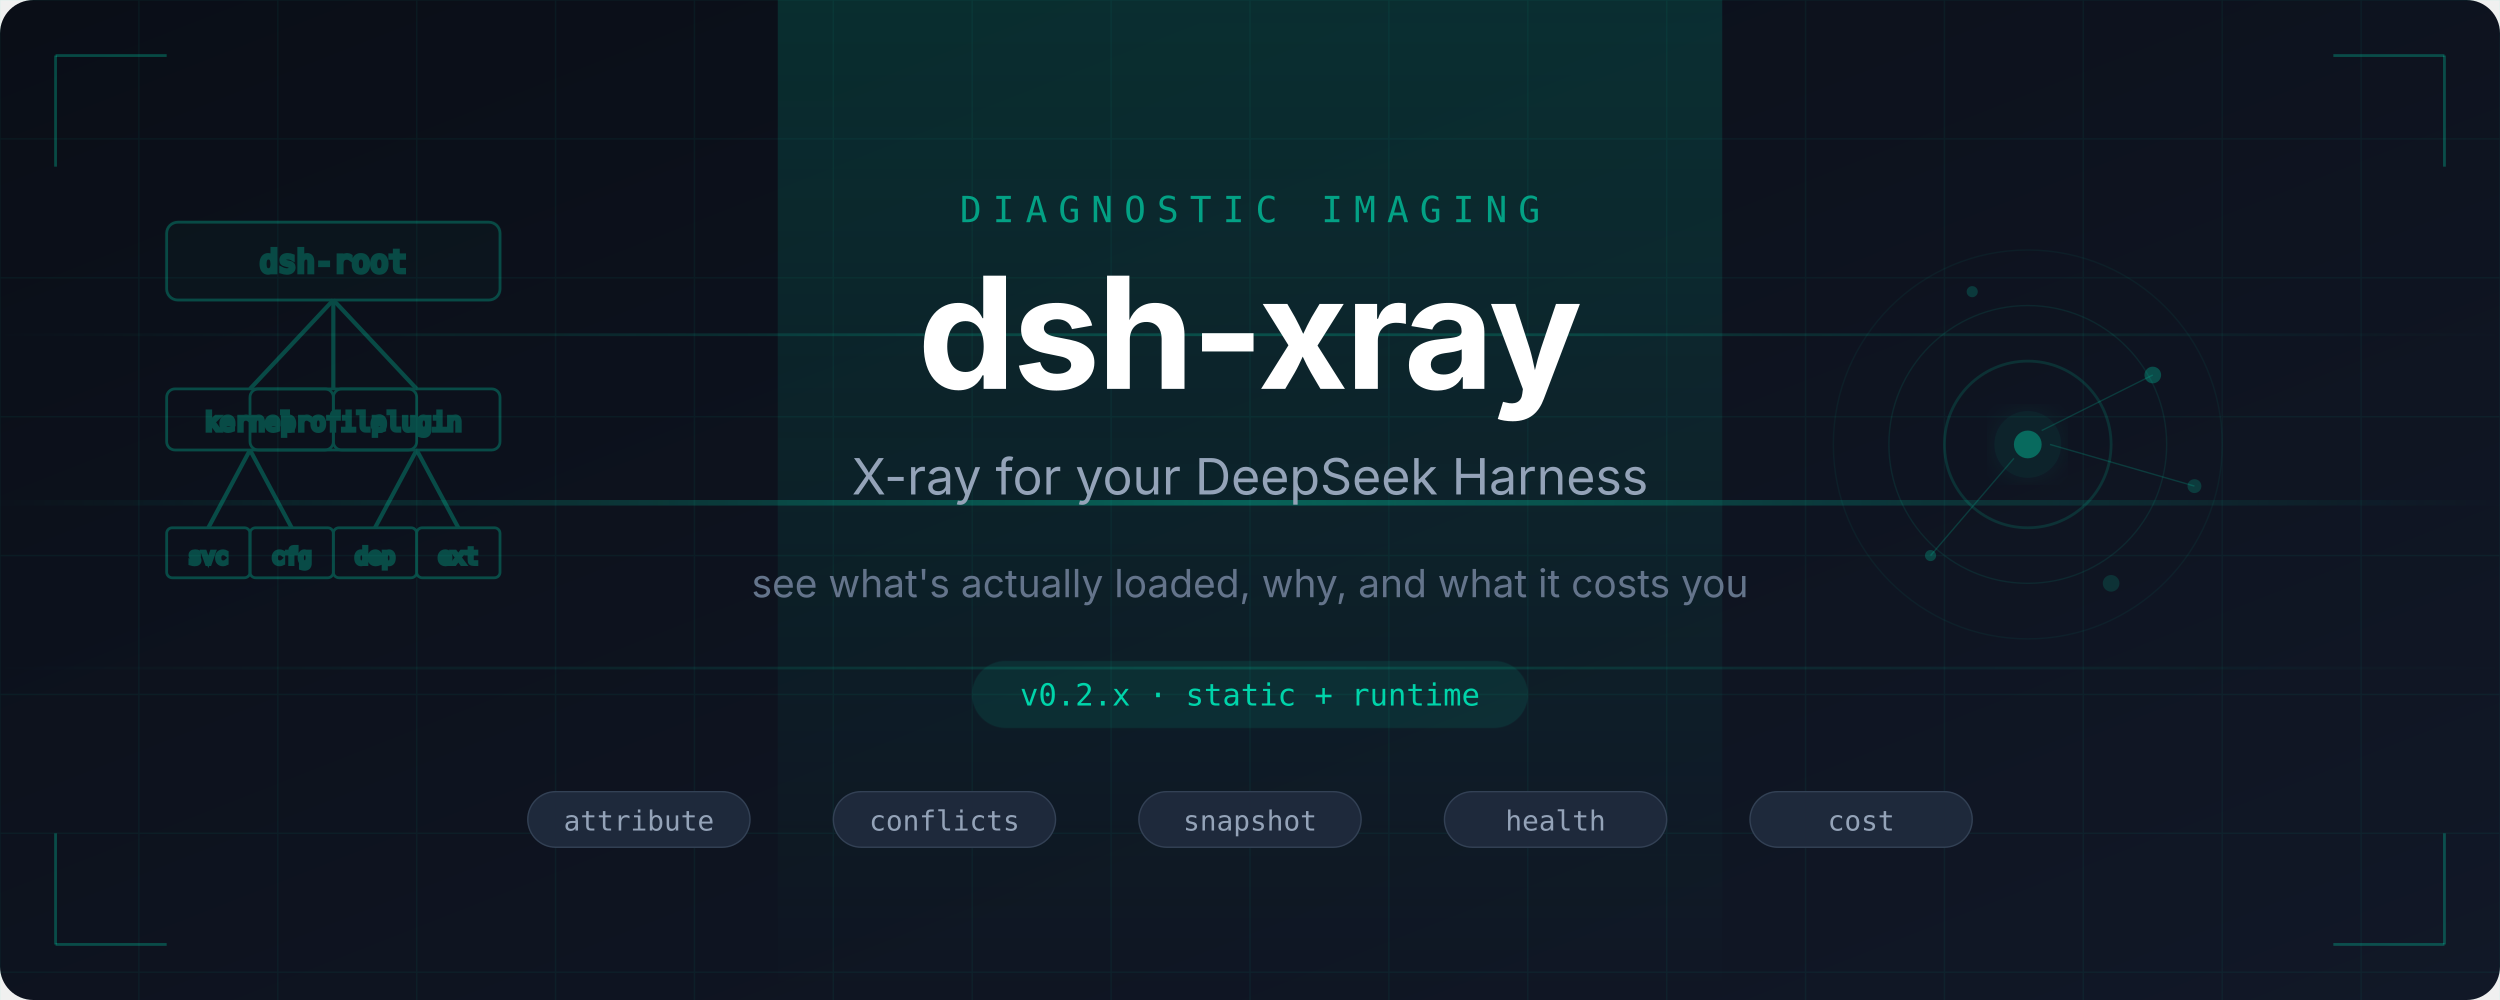
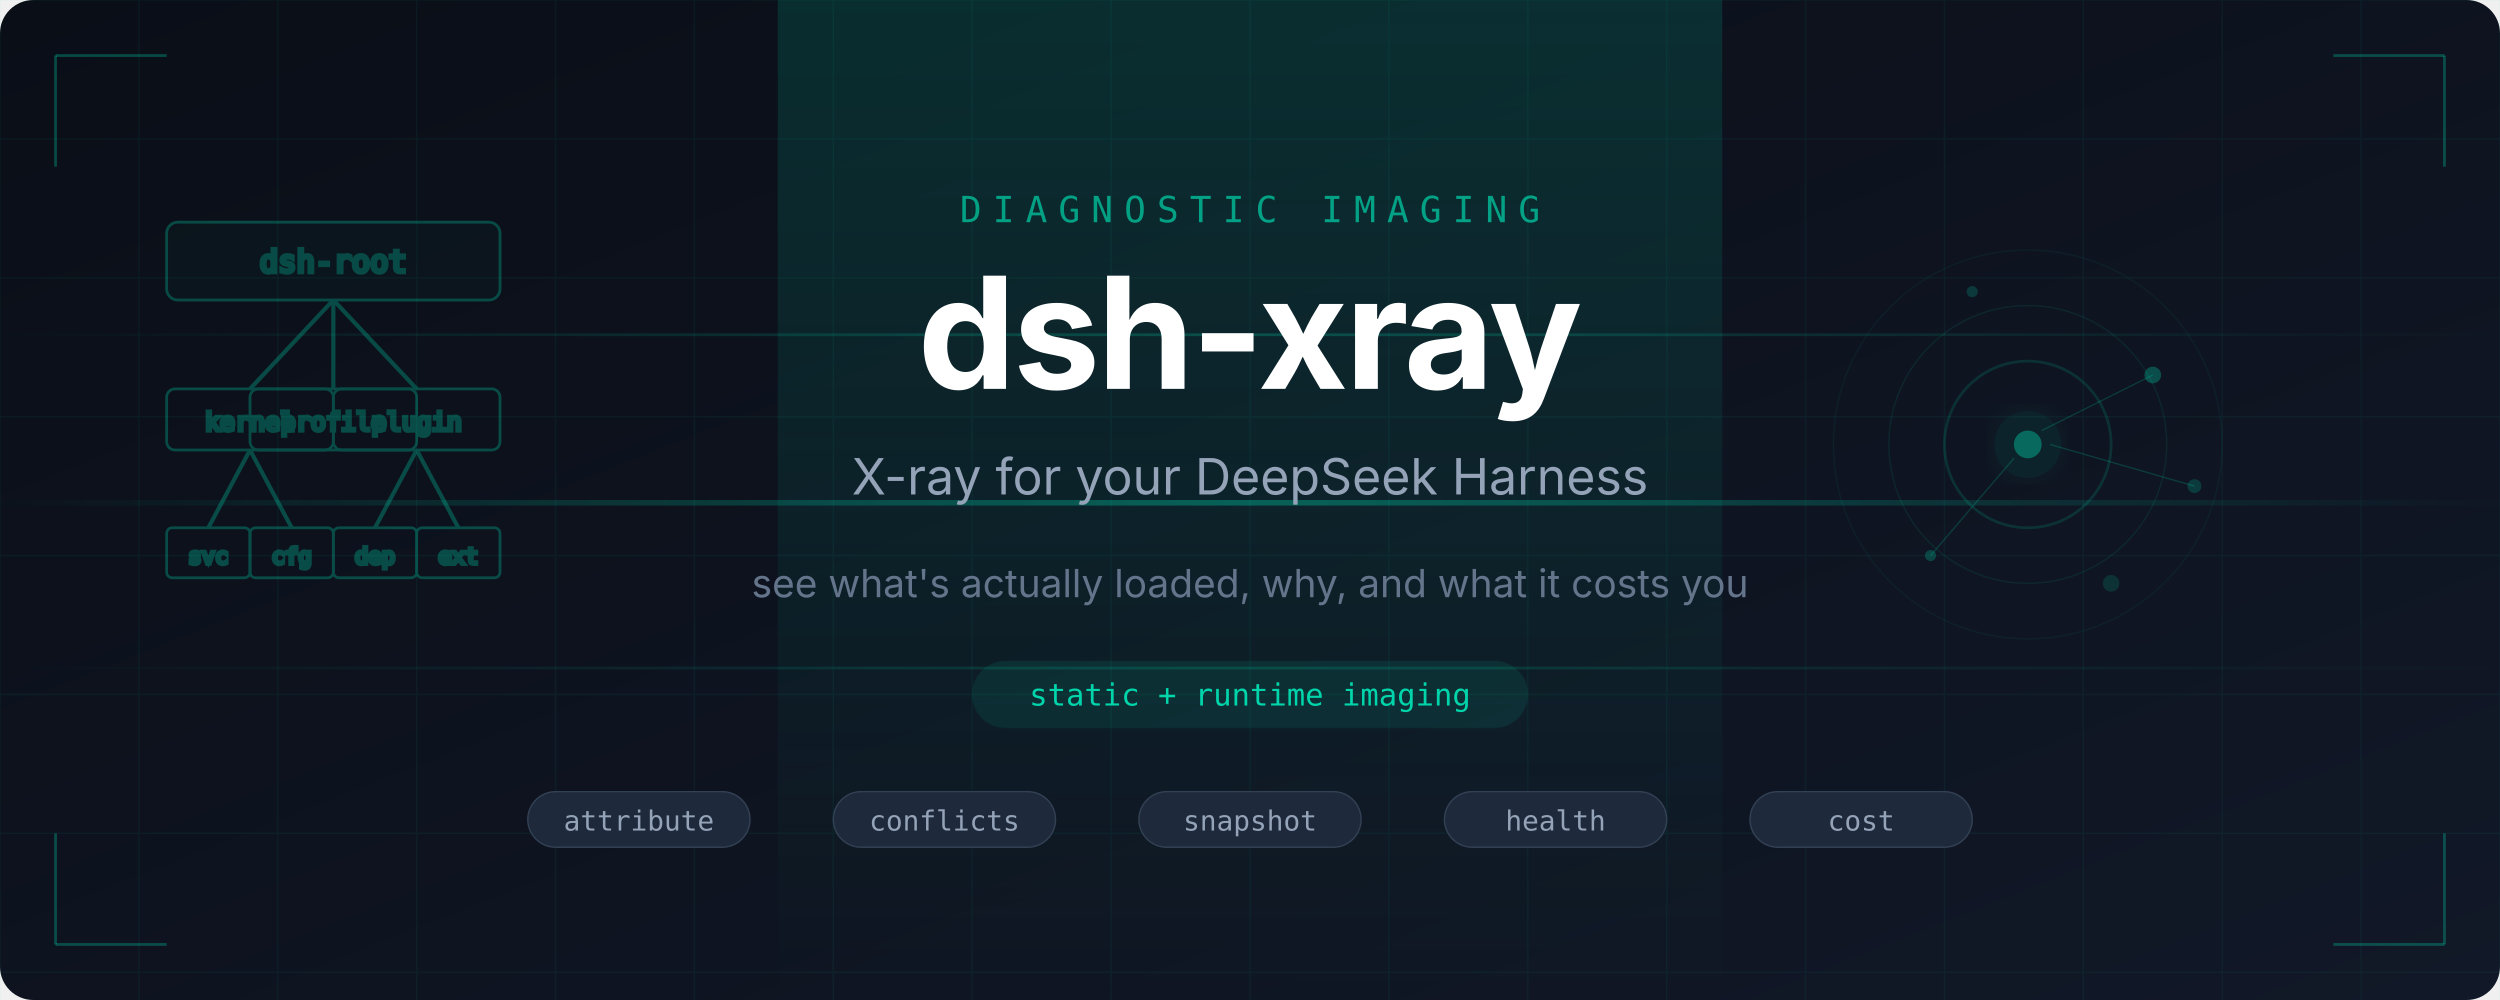
<svg xmlns="http://www.w3.org/2000/svg" width="900" height="360" viewBox="0 0 900 360">
  <defs>
    <linearGradient id="bg" x1="0%" y1="0%" x2="100%" y2="100%">
      <stop offset="0%" style="stop-color:#0a0e17" />
      <stop offset="100%" style="stop-color:#111827" />
    </linearGradient>
    <linearGradient id="scanLine" x1="0%" y1="0%" x2="100%" y2="0%">
      <stop offset="0%" style="stop-color:#00d4aa;stop-opacity:0" />
      <stop offset="50%" style="stop-color:#00d4aa;stop-opacity:0.6" />
      <stop offset="100%" style="stop-color:#00d4aa;stop-opacity:0" />
    </linearGradient>
    <linearGradient id="glow" x1="0%" y1="0%" x2="0%" y2="100%">
      <stop offset="0%" style="stop-color:#00d4aa;stop-opacity:0.15" />
      <stop offset="100%" style="stop-color:#00d4aa;stop-opacity:0" />
    </linearGradient>
    <filter id="blur">
      <feGaussianBlur in="SourceGraphic" stdDeviation="2" />
    </filter>
    <filter id="glowFilter">
      <feGaussianBlur in="SourceGraphic" stdDeviation="4" />
      <feComposite in="SourceGraphic" />
    </filter>
  </defs>
  <rect width="900" height="360" fill="url(#bg)" rx="12" />
  <g opacity="0.06" stroke="#00d4aa" stroke-width="0.5">
    <line x1="0" y1="0" x2="0" y2="360" />
    <line x1="50" y1="0" x2="50" y2="360" />
    <line x1="100" y1="0" x2="100" y2="360" />
    <line x1="150" y1="0" x2="150" y2="360" />
    <line x1="200" y1="0" x2="200" y2="360" />
    <line x1="250" y1="0" x2="250" y2="360" />
    <line x1="300" y1="0" x2="300" y2="360" />
    <line x1="350" y1="0" x2="350" y2="360" />
    <line x1="400" y1="0" x2="400" y2="360" />
    <line x1="450" y1="0" x2="450" y2="360" />
    <line x1="500" y1="0" x2="500" y2="360" />
    <line x1="550" y1="0" x2="550" y2="360" />
    <line x1="600" y1="0" x2="600" y2="360" />
    <line x1="650" y1="0" x2="650" y2="360" />
    <line x1="700" y1="0" x2="700" y2="360" />
    <line x1="750" y1="0" x2="750" y2="360" />
    <line x1="800" y1="0" x2="800" y2="360" />
    <line x1="850" y1="0" x2="850" y2="360" />
    <line x1="900" y1="0" x2="900" y2="360" />
    <line x1="0" y1="0" x2="900" y2="0" />
    <line x1="0" y1="50" x2="900" y2="50" />
    <line x1="0" y1="100" x2="900" y2="100" />
    <line x1="0" y1="150" x2="900" y2="150" />
    <line x1="0" y1="200" x2="900" y2="200" />
    <line x1="0" y1="250" x2="900" y2="250" />
    <line x1="0" y1="300" x2="900" y2="300" />
    <line x1="0" y1="350" x2="900" y2="350" />
  </g>
  <rect x="0" y="120" width="900" height="1" fill="url(#scanLine)" opacity="0.4" />
  <rect x="0" y="180" width="900" height="2" fill="url(#scanLine)" opacity="0.6" />
  <rect x="0" y="240" width="900" height="1" fill="url(#scanLine)" opacity="0.3" />
  <rect x="280" y="0" width="340" height="360" fill="url(#glow)" />
  <g transform="translate(60, 80)" opacity="0.3" stroke="#00d4aa" stroke-width="1.5" fill="none">
    <rect x="0" y="0" width="120" height="28" rx="4" stroke="#00d4aa" stroke-width="1" />
    <rect x="0" y="0" width="120" height="28" rx="4" fill="#00d4aa" opacity="0.08" />
    <text x="60" y="18" text-anchor="middle" fill="#00d4aa" font-family="monospace" font-size="11">dsh-root</text>
    <line x1="60" y1="28" x2="30" y2="60" />
    <line x1="60" y1="28" x2="60" y2="60" />
    <line x1="60" y1="28" x2="90" y2="60" />
    <rect x="0" y="60" width="60" height="22" rx="3" stroke="#00d4aa" stroke-width="1" />
    <text x="30" y="75" text-anchor="middle" fill="#00d4aa" font-family="monospace" font-size="9">kernel</text>
    <rect x="30" y="60" width="60" height="22" rx="3" stroke="#00d4aa" stroke-width="1" />
    <text x="60" y="75" text-anchor="middle" fill="#00d4aa" font-family="monospace" font-size="9">profile</text>
    <rect x="60" y="60" width="60" height="22" rx="3" stroke="#00d4aa" stroke-width="1" />
    <text x="90" y="75" text-anchor="middle" fill="#00d4aa" font-family="monospace" font-size="9">plugin</text>
    <line x1="30" y1="82" x2="15" y2="110" />
    <line x1="30" y1="82" x2="45" y2="110" />
    <line x1="90" y1="82" x2="75" y2="110" />
    <line x1="90" y1="82" x2="105" y2="110" />
    <rect x="0" y="110" width="30" height="18" rx="2" stroke="#00d4aa" stroke-width="1" />
    <text x="15" y="123" text-anchor="middle" fill="#00d4aa" font-family="monospace" font-size="8">svc</text>
    <rect x="30" y="110" width="30" height="18" rx="2" stroke="#00d4aa" stroke-width="1" />
    <text x="45" y="123" text-anchor="middle" fill="#00d4aa" font-family="monospace" font-size="8">cfg</text>
    <rect x="60" y="110" width="30" height="18" rx="2" stroke="#00d4aa" stroke-width="1" />
    <text x="75" y="123" text-anchor="middle" fill="#00d4aa" font-family="monospace" font-size="8">dep</text>
    <rect x="90" y="110" width="30" height="18" rx="2" stroke="#00d4aa" stroke-width="1" />
    <text x="105" y="123" text-anchor="middle" fill="#00d4aa" font-family="monospace" font-size="8">ext</text>
  </g>
  <g transform="translate(730, 160)">
    <circle cx="0" cy="0" r="30" fill="none" stroke="#00d4aa" stroke-width="1" opacity="0.15" />
    <circle cx="0" cy="0" r="50" fill="none" stroke="#00d4aa" stroke-width="0.5" opacity="0.1" />
    <circle cx="0" cy="0" r="70" fill="none" stroke="#00d4aa" stroke-width="0.5" opacity="0.06" />
    <circle cx="0" cy="0" r="12" fill="#00d4aa" opacity="0.08" filter="url(#glowFilter)" />
    <circle cx="0" cy="0" r="5" fill="#00d4aa" opacity="0.4" />
    <circle cx="45" cy="-25" r="3" fill="#00d4aa" opacity="0.3" />
    <circle cx="-35" cy="40" r="2" fill="#00d4aa" opacity="0.25" />
    <circle cx="60" cy="15" r="2.5" fill="#00d4aa" opacity="0.2" />
    <circle cx="-20" cy="-55" r="2" fill="#00d4aa" opacity="0.2" />
    <circle cx="30" cy="50" r="3" fill="#00d4aa" opacity="0.15" />
    <line x1="5" y1="-5" x2="45" y2="-25" stroke="#00d4aa" stroke-width="0.5" opacity="0.2" />
    <line x1="-5" y1="5" x2="-35" y2="40" stroke="#00d4aa" stroke-width="0.5" opacity="0.2" />
    <line x1="8" y1="0" x2="60" y2="15" stroke="#00d4aa" stroke-width="0.5" opacity="0.2" />
  </g>
  <text x="450" y="80" text-anchor="middle" fill="#00d4aa" font-family="'SF Mono', 'Fira Code', 'Cascadia Code', monospace" font-size="13" letter-spacing="4" opacity="0.7">DIAGNOSTIC IMAGING</text>
  <text x="450" y="140" text-anchor="middle" fill="#ffffff" font-family="'Inter', 'SF Pro Display', -apple-system, sans-serif" font-size="56" font-weight="700" letter-spacing="-1">dsh-xray</text>
  <text x="450" y="178" text-anchor="middle" fill="#94a3b8" font-family="'Inter', -apple-system, sans-serif" font-size="18" font-weight="400">X-ray for your DeepSeek Harness</text>
  <text x="450" y="215" text-anchor="middle" fill="#64748b" font-family="'Inter', -apple-system, sans-serif" font-size="14">see what's actually loaded, why, and what it costs you</text>
  <g transform="translate(450, 250)">
    <rect x="-100" y="-12" width="200" height="24" rx="12" fill="#00d4aa" opacity="0.1" stroke="#00d4aa" stroke-width="0.5" stroke-opacity="0.3" />
-     <text x="0" y="4" text-anchor="middle" fill="#00d4aa" font-family="'SF Mono', monospace" font-size="11">v0.2.x · static + runtime</text>
+     <text x="0" y="4" text-anchor="middle" fill="#00d4aa" font-family="'SF Mono', monospace" font-size="11">static + runtime imaging</text>
  </g>
  <g transform="translate(450, 295)">
    <g transform="translate(-220, 0)">
      <rect x="-40" y="-10" width="80" height="20" rx="10" fill="#1e293b" stroke="#334155" stroke-width="0.5" />
      <text x="0" y="4" text-anchor="middle" fill="#94a3b8" font-family="'SF Mono', monospace" font-size="10">attribute</text>
    </g>
    <g transform="translate(-110, 0)">
      <rect x="-40" y="-10" width="80" height="20" rx="10" fill="#1e293b" stroke="#334155" stroke-width="0.5" />
      <text x="0" y="4" text-anchor="middle" fill="#94a3b8" font-family="'SF Mono', monospace" font-size="10">conflicts</text>
    </g>
    <g transform="translate(0, 0)">
      <rect x="-40" y="-10" width="80" height="20" rx="10" fill="#1e293b" stroke="#334155" stroke-width="0.5" />
      <text x="0" y="4" text-anchor="middle" fill="#94a3b8" font-family="'SF Mono', monospace" font-size="10">snapshot</text>
    </g>
    <g transform="translate(110, 0)">
      <rect x="-40" y="-10" width="80" height="20" rx="10" fill="#1e293b" stroke="#334155" stroke-width="0.5" />
      <text x="0" y="4" text-anchor="middle" fill="#94a3b8" font-family="'SF Mono', monospace" font-size="10">health</text>
    </g>
    <g transform="translate(220, 0)">
      <rect x="-40" y="-10" width="80" height="20" rx="10" fill="#1e293b" stroke="#334155" stroke-width="0.5" />
      <text x="0" y="4" text-anchor="middle" fill="#94a3b8" font-family="'SF Mono', monospace" font-size="10">cost</text>
    </g>
  </g>
  <line x1="20" y1="20" x2="60" y2="20" stroke="#00d4aa" stroke-width="1" opacity="0.3" />
  <line x1="20" y1="20" x2="20" y2="60" stroke="#00d4aa" stroke-width="1" opacity="0.3" />
  <line x1="880" y1="20" x2="840" y2="20" stroke="#00d4aa" stroke-width="1" opacity="0.3" />
  <line x1="880" y1="20" x2="880" y2="60" stroke="#00d4aa" stroke-width="1" opacity="0.3" />
  <line x1="20" y1="340" x2="60" y2="340" stroke="#00d4aa" stroke-width="1" opacity="0.3" />
  <line x1="20" y1="340" x2="20" y2="300" stroke="#00d4aa" stroke-width="1" opacity="0.3" />
  <line x1="880" y1="340" x2="840" y2="340" stroke="#00d4aa" stroke-width="1" opacity="0.3" />
  <line x1="880" y1="340" x2="880" y2="300" stroke="#00d4aa" stroke-width="1" opacity="0.3" />
</svg>
